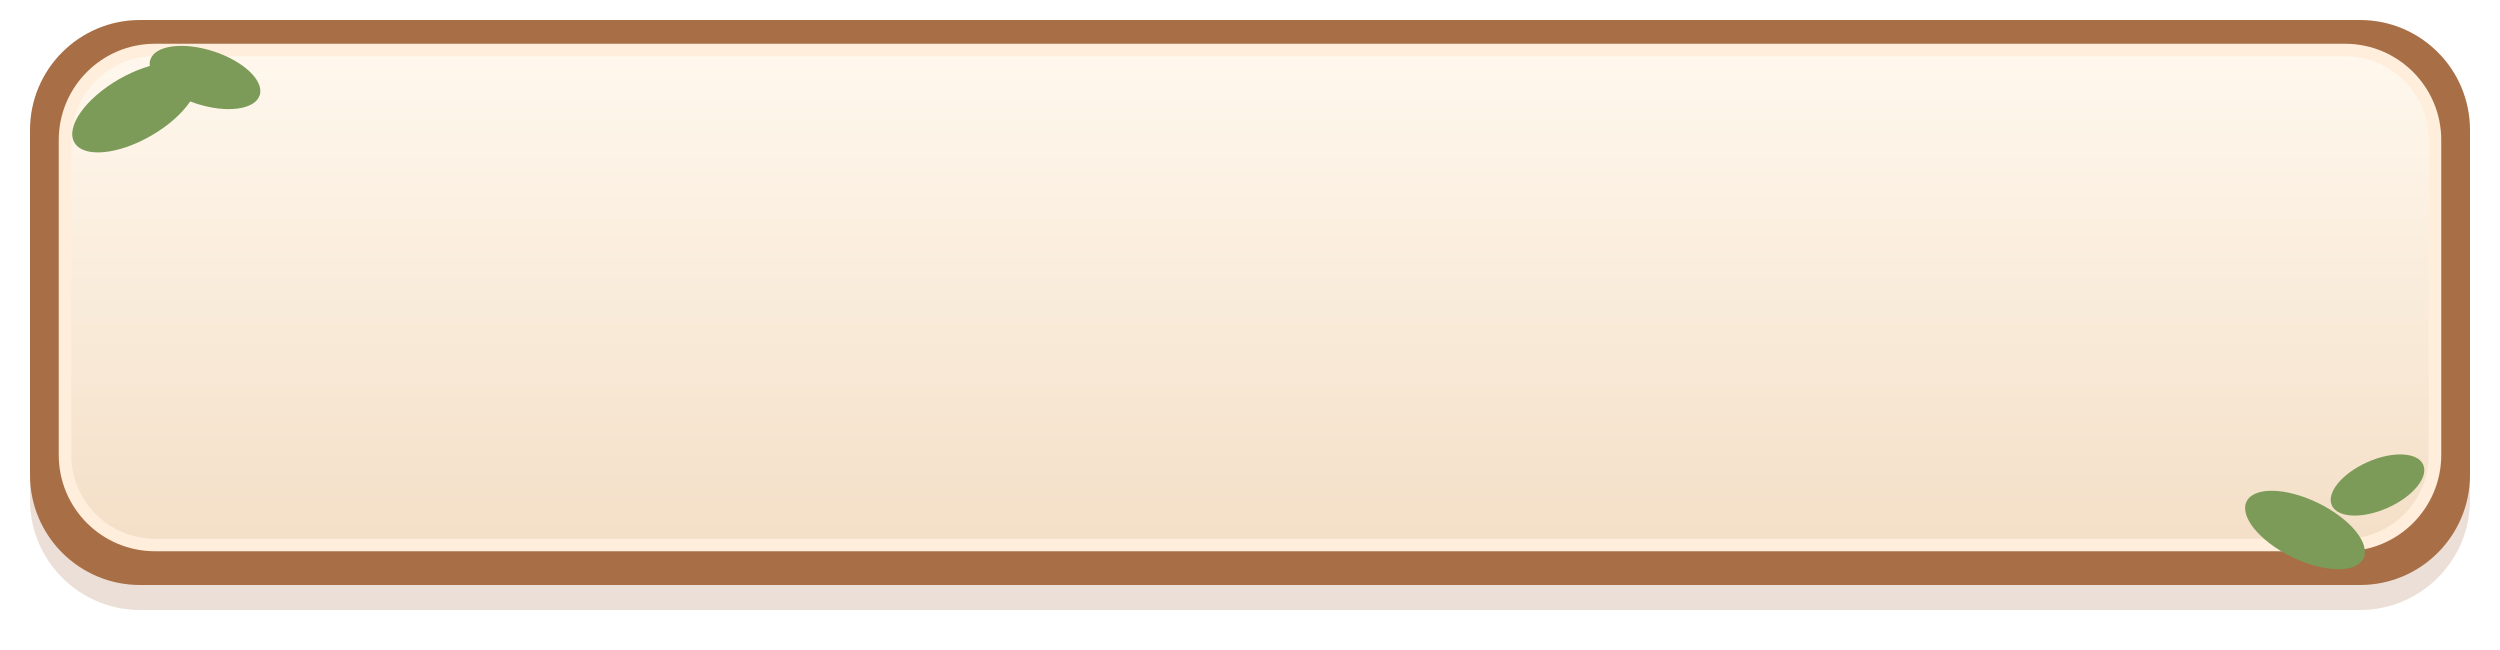
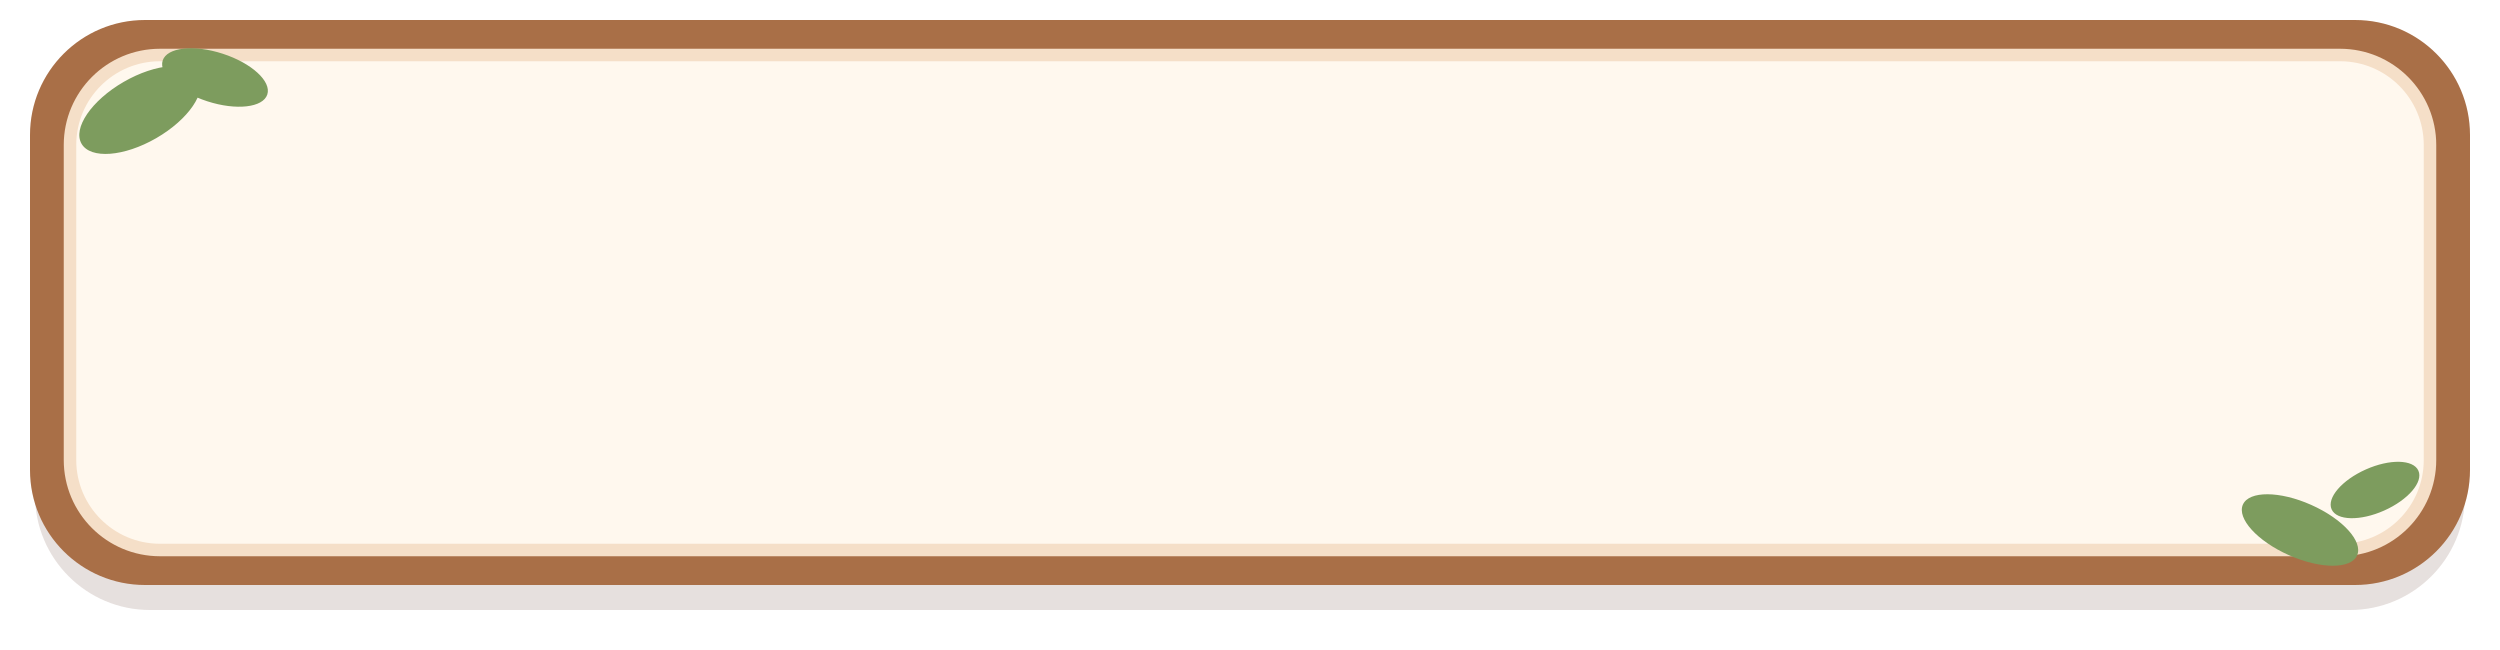
<svg xmlns="http://www.w3.org/2000/svg" viewBox="0 0 1000 260">
-   <defs>
-     <linearGradient id="cream" x1="0" y1="0" x2="0" y2="1">
-       <stop stop-color="#FFF8EE" />
-       <stop offset="1" stop-color="#F4DFC7" />
-     </linearGradient>
-   </defs>
-   <rect x="12" y="18" width="976" height="226" rx="44" fill="#A86F47" opacity=".22" />
-   <rect x="12" y="8" width="976" height="226" rx="44" fill="#A86F47" />
-   <rect x="26" y="20" width="948" height="198" rx="36" fill="url(#cream)" stroke="#FFEEDB" stroke-width="5" />
-   <g fill="#7C9A58">
-     <ellipse cx="54" cy="43" rx="28" ry="13" transform="rotate(-30 54 43)" />
-     <ellipse cx="82" cy="31" rx="23" ry="11" transform="rotate(18 82 31)" />
-     <ellipse cx="922" cy="212" rx="26" ry="12" transform="rotate(26 922 212)" />
-     <ellipse cx="951" cy="194" rx="20" ry="10" transform="rotate(-24 951 194)" />
+   <rect x="14" y="18" width="972" height="226" rx="46" fill="#765246" opacity=".18" />
+   <rect x="12" y="8" width="976" height="226" rx="46" fill="#A96F47" />
+   <rect x="28" y="22" width="944" height="198" rx="36" fill="#FFF8EE" stroke="#F5DFC8" stroke-width="5" />
+   <g fill="#7D9C5E">
+     <ellipse cx="56" cy="44" rx="27" ry="13" transform="rotate(-30 56 44)" />
+     <ellipse cx="86" cy="31" rx="22" ry="10" transform="rotate(18 86 31)" />
+     <ellipse cx="920" cy="212" rx="25" ry="11" transform="rotate(24 920 212)" />
+     <ellipse cx="950" cy="196" rx="19" ry="9" transform="rotate(-24 950 196)" />
  </g>
</svg>
